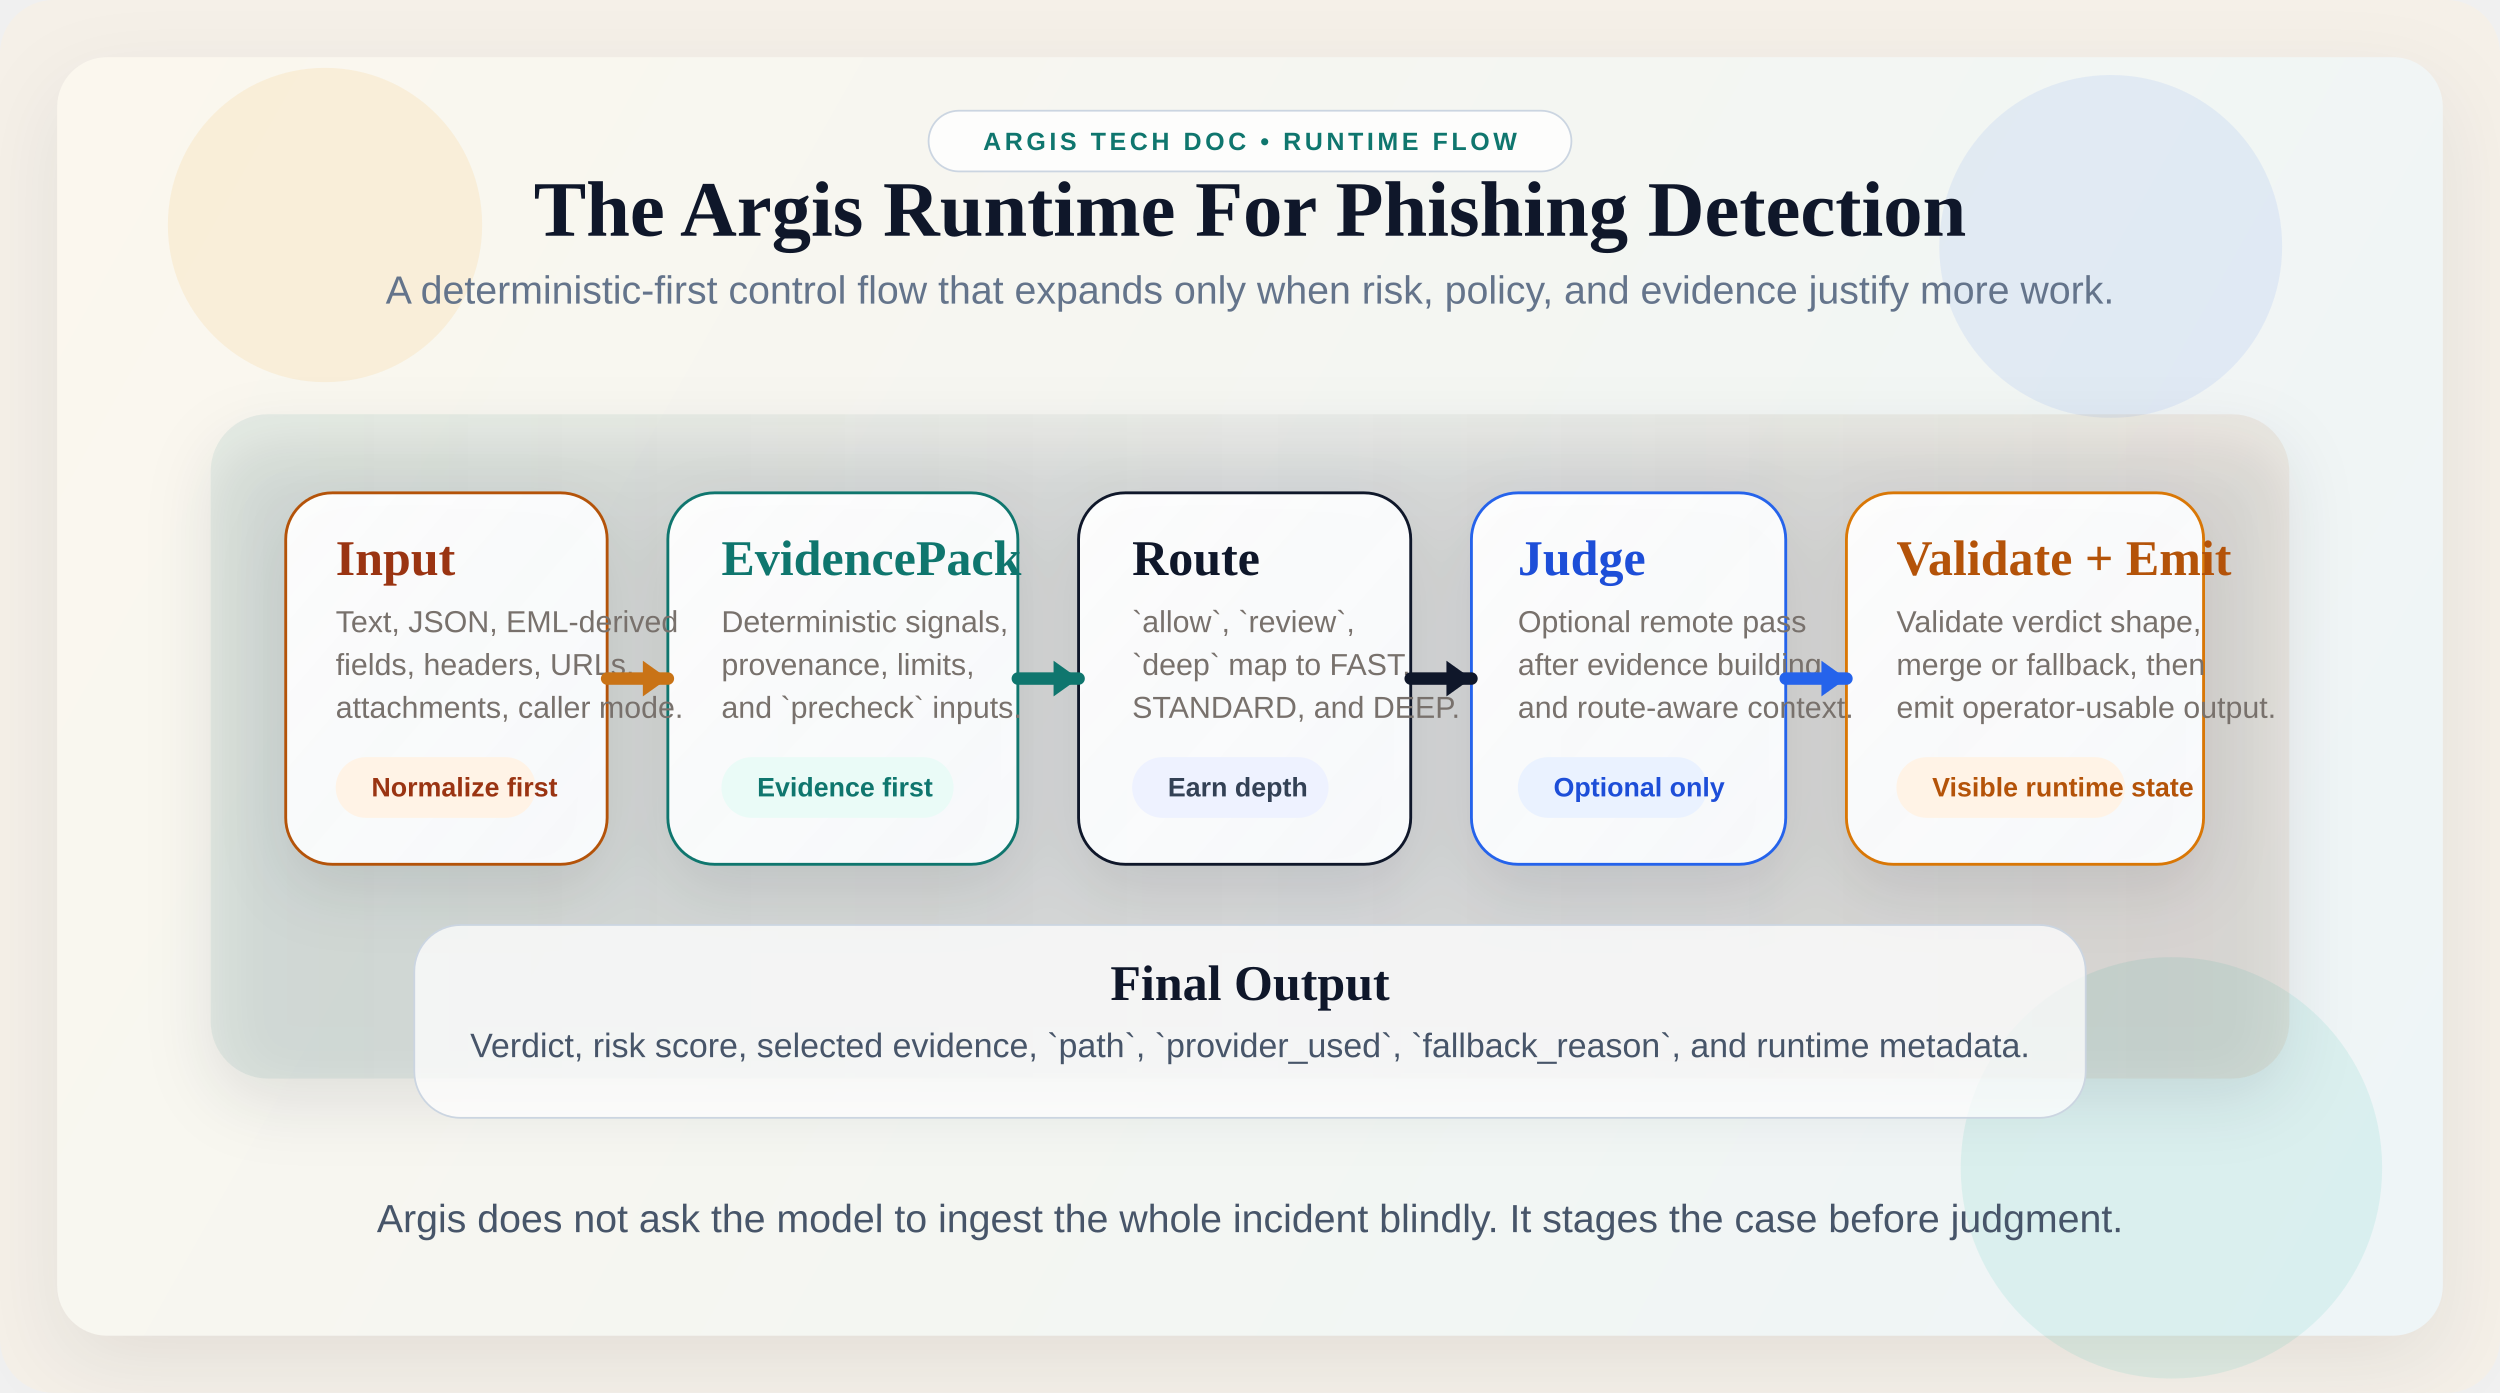
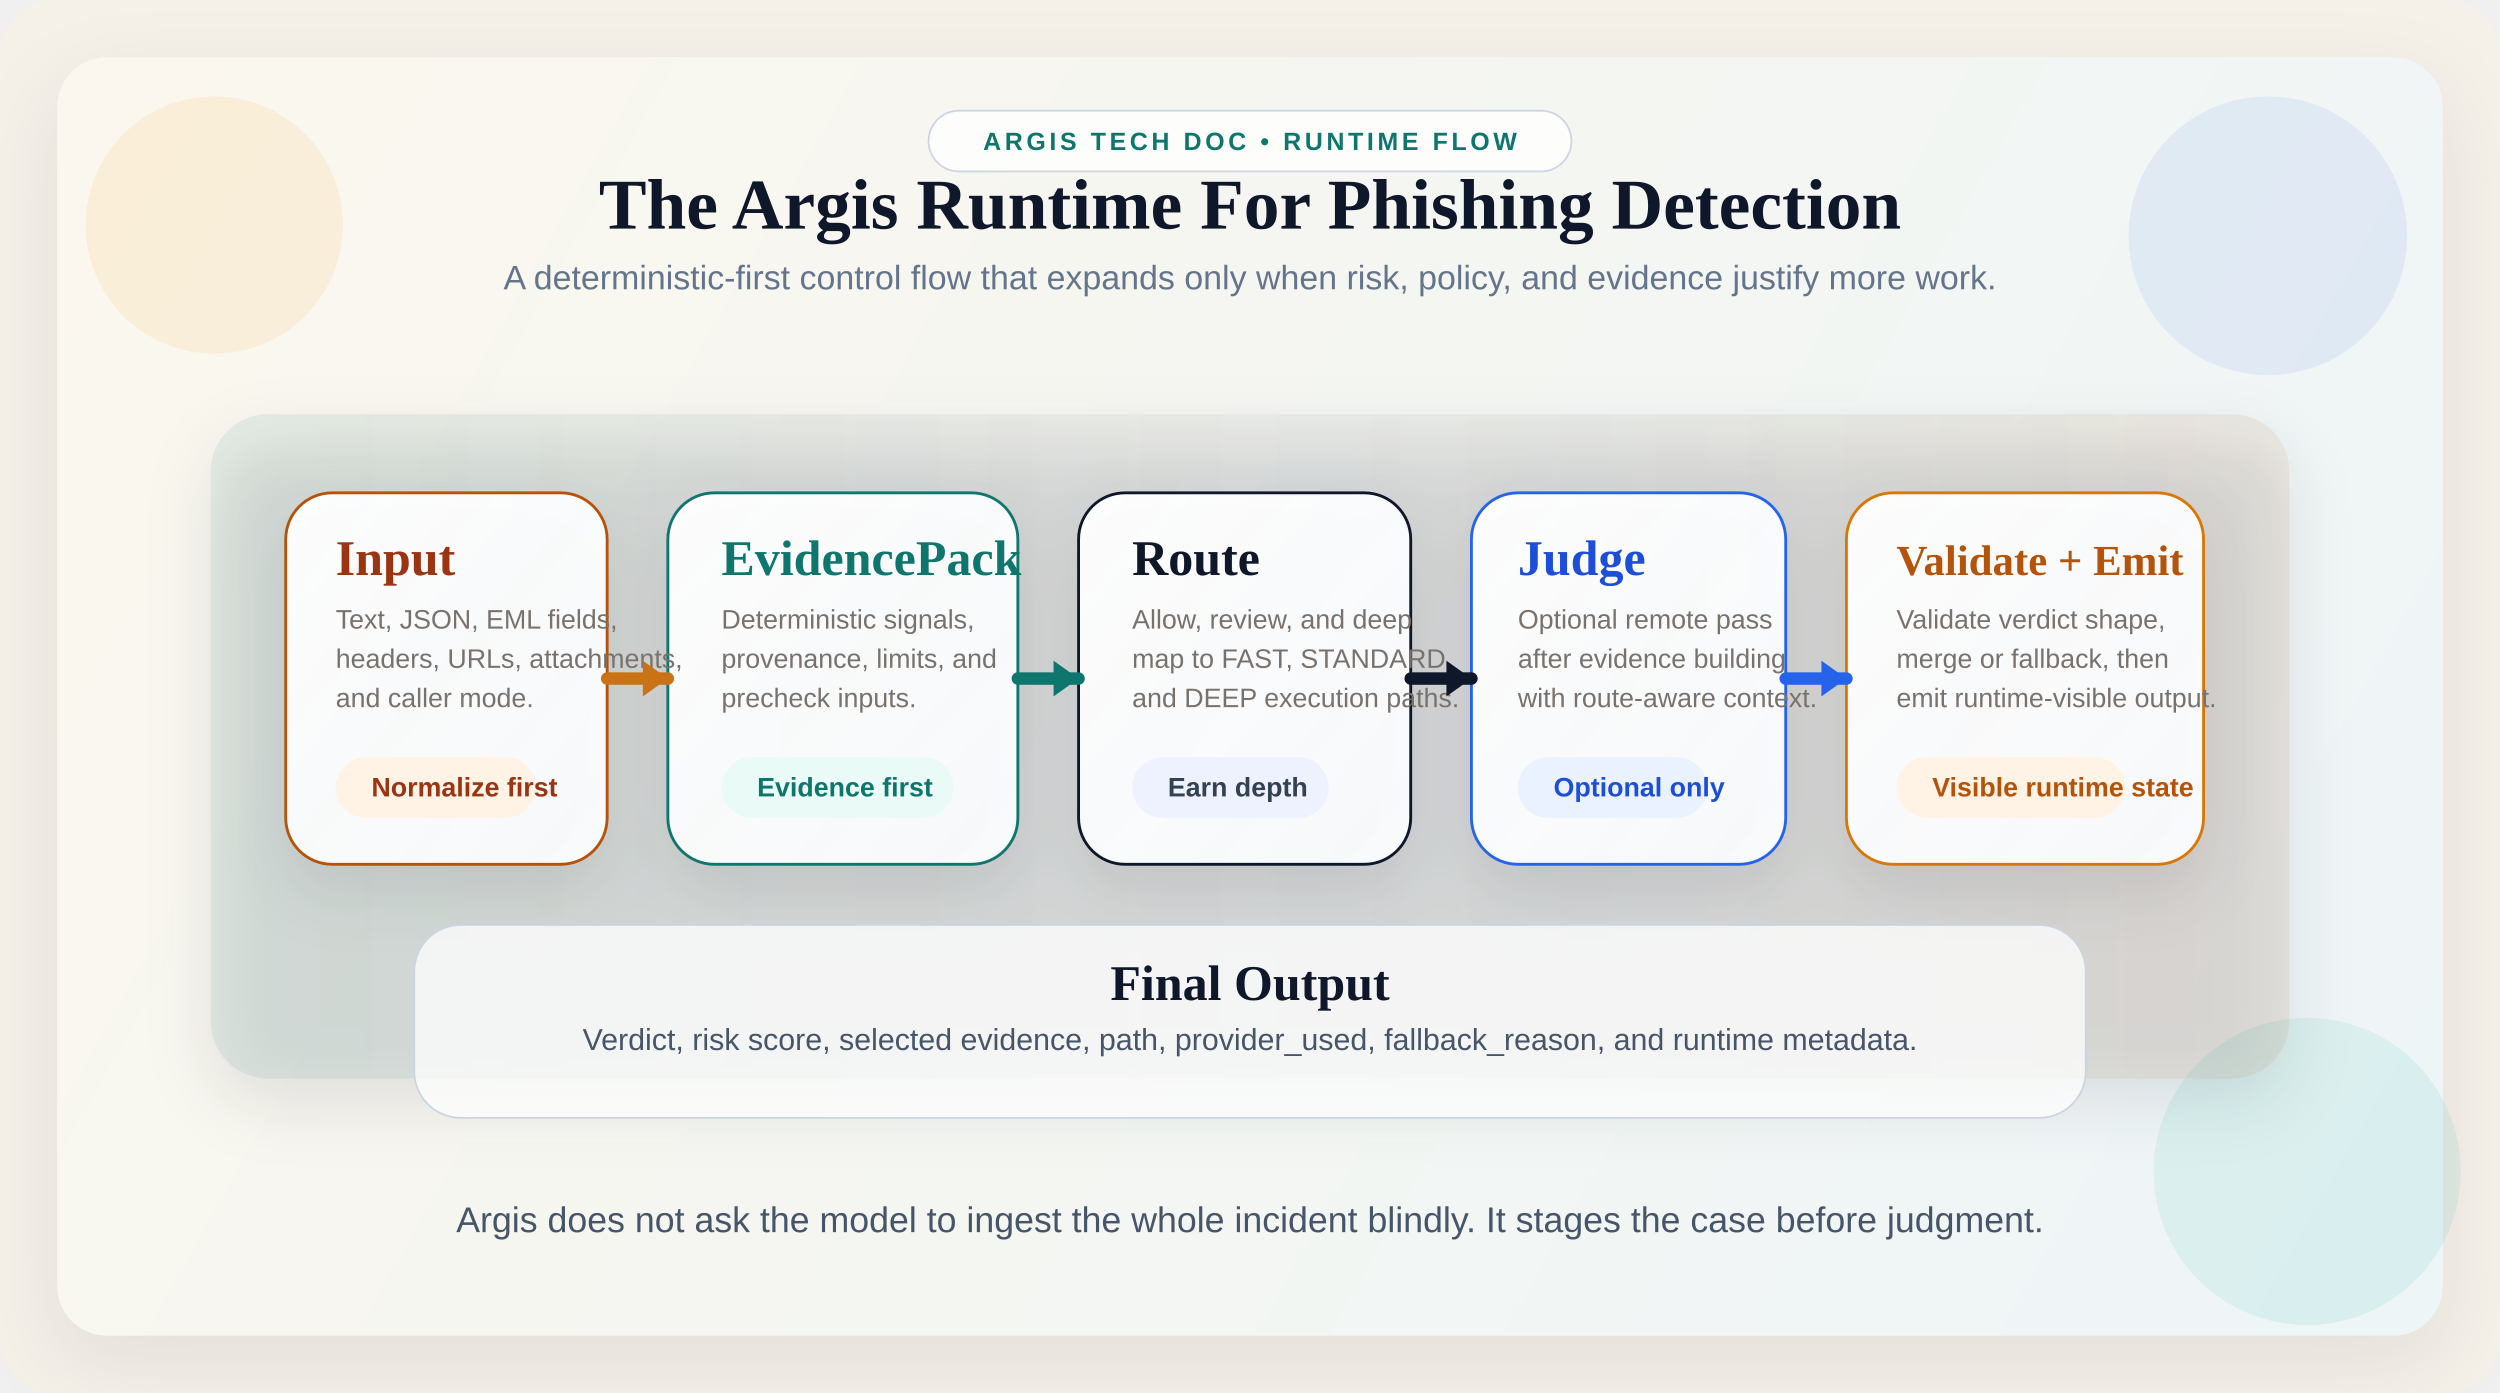
<svg xmlns="http://www.w3.org/2000/svg" width="1400" height="780" viewBox="0 0 1400 780" fill="none" role="img" aria-labelledby="title desc">
  <defs>
    <linearGradient id="bg" x1="70" y1="30" x2="1330" y2="740" gradientUnits="userSpaceOnUse">
      <stop stop-color="#FBF7EE" />
      <stop offset="0.5" stop-color="#F4F6F2" />
      <stop offset="1" stop-color="#EEF5F7" />
    </linearGradient>
    <linearGradient id="band" x1="162" y1="212" x2="1238" y2="212" gradientUnits="userSpaceOnUse">
      <stop stop-color="#0F766E" stop-opacity="0.08" />
      <stop offset="0.5" stop-color="#0F172A" stop-opacity="0.04" />
      <stop offset="1" stop-color="#B45309" stop-opacity="0.08" />
    </linearGradient>
    <linearGradient id="card1" x1="0" y1="0" x2="1" y2="1">
      <stop stop-color="#FFFFFF" stop-opacity="0.94" />
      <stop offset="1" stop-color="#F8FAFC" stop-opacity="0.98" />
    </linearGradient>
    <filter id="shadow" x="80" y="140" width="1240" height="520" filterUnits="userSpaceOnUse" color-interpolation-filters="sRGB">
      <feFlood flood-opacity="0" result="BackgroundImageFix" />
      <feColorMatrix in="SourceAlpha" type="matrix" values="0 0 0 0 0 0 0 0 0 0 0 0 0 0 0 0 0 0 127 0" result="hardAlpha" />
      <feOffset dy="14" />
      <feGaussianBlur stdDeviation="18" />
      <feColorMatrix type="matrix" values="0 0 0 0 0.059 0 0 0 0 0.09 0 0 0 0 0.165 0 0 0 0.10 0" />
      <feBlend mode="normal" in2="BackgroundImageFix" result="effect1_dropShadow_0_4" />
      <feBlend mode="normal" in="SourceGraphic" in2="effect1_dropShadow_0_4" result="shape" />
    </filter>
    <filter id="soft" x="0" y="0" width="1400" height="780" filterUnits="userSpaceOnUse" color-interpolation-filters="sRGB">
      <feFlood flood-opacity="0" result="BackgroundImageFix" />
      <feColorMatrix in="SourceAlpha" type="matrix" values="0 0 0 0 0 0 0 0 0 0 0 0 0 0 0 0 0 0 127 0" result="hardAlpha" />
      <feOffset dy="18" />
      <feGaussianBlur stdDeviation="24" />
      <feColorMatrix type="matrix" values="0 0 0 0 0.059 0 0 0 0 0.09 0 0 0 0 0.165 0 0 0 0.08 0" />
      <feBlend mode="normal" in2="BackgroundImageFix" result="effect1_dropShadow_0_5" />
      <feBlend mode="normal" in="SourceGraphic" in2="effect1_dropShadow_0_5" result="shape" />
    </filter>
  </defs>
  <rect width="1400" height="780" rx="30" fill="#F5F0E8" />
  <g filter="url(#soft)">
    <rect x="32" y="32" width="1336" height="716" rx="28" fill="url(#bg)" />
  </g>
-   <circle cx="182" cy="126" r="88" fill="#F59E0B" fill-opacity="0.10" />
-   <circle cx="1216" cy="654" r="118" fill="#14B8A6" fill-opacity="0.10" />
-   <circle cx="1182" cy="138" r="96" fill="#2563EB" fill-opacity="0.08" />
+   <circle cx="120" cy="126" r="72" fill="#F59E0B" fill-opacity="0.10" />
+   <circle cx="1292" cy="656" r="86" fill="#14B8A6" fill-opacity="0.10" />
+   <circle cx="1270" cy="132" r="78" fill="#2563EB" fill-opacity="0.08" />
  <rect x="520" y="62" width="360" height="34" rx="17" fill="#FFFFFF" fill-opacity="0.78" stroke="#CBD5E1" />
  <text x="700" y="84" text-anchor="middle" fill="#0F766E" font-family="Arial, sans-serif" font-size="14" font-weight="700" letter-spacing="2">ARGIS TECH DOC  •  RUNTIME FLOW</text>
-   <text x="700" y="132" text-anchor="middle" fill="#0F172A" font-family="Georgia, 'Times New Roman', serif" font-size="44" font-weight="700">The Argis Runtime For Phishing Detection</text>
-   <text x="700" y="170" text-anchor="middle" fill="#64748B" font-family="Arial, sans-serif" font-size="22">A deterministic-first control flow that expands only when risk, policy, and evidence justify more work.</text>
+   <text x="700" y="128" text-anchor="middle" fill="#0F172A" font-family="Georgia, 'Times New Roman', serif" font-size="40" font-weight="700">The Argis Runtime For Phishing Detection</text>
+   <text x="700" y="162" text-anchor="middle" fill="#64748B" font-family="Arial, sans-serif" font-size="19">A deterministic-first control flow that expands only when risk, policy, and evidence justify more work.</text>
  <g filter="url(#shadow)">
    <rect x="118" y="232" width="1164" height="372" rx="32" fill="url(#band)" />
  </g>
  <g filter="url(#shadow)">
    <rect x="160" y="276" width="180" height="208" rx="26" fill="url(#card1)" stroke="#B45309" stroke-width="1.6" />
    <rect x="374" y="276" width="196" height="208" rx="26" fill="url(#card1)" stroke="#0F766E" stroke-width="1.6" />
    <rect x="604" y="276" width="186" height="208" rx="26" fill="url(#card1)" stroke="#0F172A" stroke-width="1.6" />
    <rect x="824" y="276" width="176" height="208" rx="26" fill="url(#card1)" stroke="#2563EB" stroke-width="1.6" />
    <rect x="1034" y="276" width="200" height="208" rx="26" fill="url(#card1)" stroke="#D97706" stroke-width="1.6" />
  </g>
  <text x="188" y="322" fill="#9A3412" font-family="Georgia, 'Times New Roman', serif" font-size="28" font-weight="700">Input</text>
-   <text x="188" y="354" fill="#78716C" font-family="Arial, sans-serif" font-size="17">Text, JSON, EML-derived</text>
-   <text x="188" y="378" fill="#78716C" font-family="Arial, sans-serif" font-size="17">fields, headers, URLs,</text>
-   <text x="188" y="402" fill="#78716C" font-family="Arial, sans-serif" font-size="17">attachments, caller mode.</text>
+   <text x="188" y="352" fill="#78716C" font-family="Arial, sans-serif" font-size="15">Text, JSON, EML fields,</text>
+   <text x="188" y="374" fill="#78716C" font-family="Arial, sans-serif" font-size="15">headers, URLs, attachments,</text>
+   <text x="188" y="396" fill="#78716C" font-family="Arial, sans-serif" font-size="15">and caller mode.</text>
  <rect x="188" y="424" width="112" height="34" rx="17" fill="#FFF3E6" />
  <text x="208" y="446" fill="#9A3412" font-family="Arial, sans-serif" font-size="15" font-weight="700">Normalize first</text>
  <text x="404" y="322" fill="#0F766E" font-family="Georgia, 'Times New Roman', serif" font-size="28" font-weight="700">EvidencePack</text>
-   <text x="404" y="354" fill="#78716C" font-family="Arial, sans-serif" font-size="17">Deterministic signals,</text>
-   <text x="404" y="378" fill="#78716C" font-family="Arial, sans-serif" font-size="17">provenance, limits,</text>
-   <text x="404" y="402" fill="#78716C" font-family="Arial, sans-serif" font-size="17">and `precheck` inputs.</text>
+   <text x="404" y="352" fill="#78716C" font-family="Arial, sans-serif" font-size="15">Deterministic signals,</text>
+   <text x="404" y="374" fill="#78716C" font-family="Arial, sans-serif" font-size="15">provenance, limits, and</text>
+   <text x="404" y="396" fill="#78716C" font-family="Arial, sans-serif" font-size="15">precheck inputs.</text>
  <rect x="404" y="424" width="130" height="34" rx="17" fill="#EAFBF7" />
  <text x="424" y="446" fill="#0F766E" font-family="Arial, sans-serif" font-size="15" font-weight="700">Evidence first</text>
  <text x="634" y="322" fill="#0F172A" font-family="Georgia, 'Times New Roman', serif" font-size="28" font-weight="700">Route</text>
-   <text x="634" y="354" fill="#78716C" font-family="Arial, sans-serif" font-size="17">`allow`, `review`,</text>
-   <text x="634" y="378" fill="#78716C" font-family="Arial, sans-serif" font-size="17">`deep` map to FAST,</text>
-   <text x="634" y="402" fill="#78716C" font-family="Arial, sans-serif" font-size="17">STANDARD, and DEEP.</text>
+   <text x="634" y="352" fill="#78716C" font-family="Arial, sans-serif" font-size="15">Allow, review, and deep</text>
+   <text x="634" y="374" fill="#78716C" font-family="Arial, sans-serif" font-size="15">map to FAST, STANDARD,</text>
+   <text x="634" y="396" fill="#78716C" font-family="Arial, sans-serif" font-size="15">and DEEP execution paths.</text>
  <rect x="634" y="424" width="110" height="34" rx="17" fill="#EEF2FF" />
  <text x="654" y="446" fill="#334155" font-family="Arial, sans-serif" font-size="15" font-weight="700">Earn depth</text>
  <text x="850" y="322" fill="#1D4ED8" font-family="Georgia, 'Times New Roman', serif" font-size="28" font-weight="700">Judge</text>
-   <text x="850" y="354" fill="#78716C" font-family="Arial, sans-serif" font-size="17">Optional remote pass</text>
-   <text x="850" y="378" fill="#78716C" font-family="Arial, sans-serif" font-size="17">after evidence building</text>
-   <text x="850" y="402" fill="#78716C" font-family="Arial, sans-serif" font-size="17">and route-aware context.</text>
+   <text x="850" y="352" fill="#78716C" font-family="Arial, sans-serif" font-size="15">Optional remote pass</text>
+   <text x="850" y="374" fill="#78716C" font-family="Arial, sans-serif" font-size="15">after evidence building</text>
+   <text x="850" y="396" fill="#78716C" font-family="Arial, sans-serif" font-size="15">with route-aware context.</text>
  <rect x="850" y="424" width="106" height="34" rx="17" fill="#EAF2FF" />
  <text x="870" y="446" fill="#1D4ED8" font-family="Arial, sans-serif" font-size="15" font-weight="700">Optional only</text>
-   <text x="1062" y="322" fill="#B45309" font-family="Georgia, 'Times New Roman', serif" font-size="28" font-weight="700">Validate + Emit</text>
-   <text x="1062" y="354" fill="#78716C" font-family="Arial, sans-serif" font-size="17">Validate verdict shape,</text>
-   <text x="1062" y="378" fill="#78716C" font-family="Arial, sans-serif" font-size="17">merge or fallback, then</text>
-   <text x="1062" y="402" fill="#78716C" font-family="Arial, sans-serif" font-size="17">emit operator-usable output.</text>
+   <text x="1062" y="322" fill="#B45309" font-family="Georgia, 'Times New Roman', serif" font-size="24" font-weight="700">Validate + Emit</text>
+   <text x="1062" y="352" fill="#78716C" font-family="Arial, sans-serif" font-size="15">Validate verdict shape,</text>
+   <text x="1062" y="374" fill="#78716C" font-family="Arial, sans-serif" font-size="15">merge or fallback, then</text>
+   <text x="1062" y="396" fill="#78716C" font-family="Arial, sans-serif" font-size="15">emit runtime-visible output.</text>
  <rect x="1062" y="424" width="128" height="34" rx="17" fill="#FFF3E6" />
  <text x="1082" y="446" fill="#B45309" font-family="Arial, sans-serif" font-size="15" font-weight="700">Visible runtime state</text>
  <path d="M340 380H374" stroke="#C97316" stroke-width="7" stroke-linecap="round" />
  <path d="M570 380H604" stroke="#0F766E" stroke-width="7" stroke-linecap="round" />
  <path d="M790 380H824" stroke="#0F172A" stroke-width="7" stroke-linecap="round" />
  <path d="M1000 380H1034" stroke="#2563EB" stroke-width="7" stroke-linecap="round" />
  <path d="M374 380L360 370V390L374 380Z" fill="#C97316" />
  <path d="M604 380L590 370V390L604 380Z" fill="#0F766E" />
  <path d="M824 380L810 370V390L824 380Z" fill="#0F172A" />
  <path d="M1034 380L1020 370V390L1034 380Z" fill="#2563EB" />
  <rect x="232" y="518" width="936" height="108" rx="26" fill="#FFFFFF" fill-opacity="0.74" stroke="#CBD5E1" />
  <text x="700" y="560" text-anchor="middle" fill="#0F172A" font-family="Georgia, 'Times New Roman', serif" font-size="28" font-weight="700">Final Output</text>
-   <text x="700" y="592" text-anchor="middle" fill="#475569" font-family="Arial, sans-serif" font-size="19">Verdict, risk score, selected evidence, `path`, `provider_used`, `fallback_reason`, and runtime metadata.</text>
-   <text x="700" y="690" text-anchor="middle" fill="#475569" font-family="Arial, sans-serif" font-size="22">Argis does not ask the model to ingest the whole incident blindly. It stages the case before judgment.</text>
+   <text x="700" y="588" text-anchor="middle" fill="#475569" font-family="Arial, sans-serif" font-size="17">Verdict, risk score, selected evidence, path, provider_used, fallback_reason, and runtime metadata.</text>
+   <text x="700" y="690" text-anchor="middle" fill="#475569" font-family="Arial, sans-serif" font-size="20">Argis does not ask the model to ingest the whole incident blindly. It stages the case before judgment.</text>
</svg>
